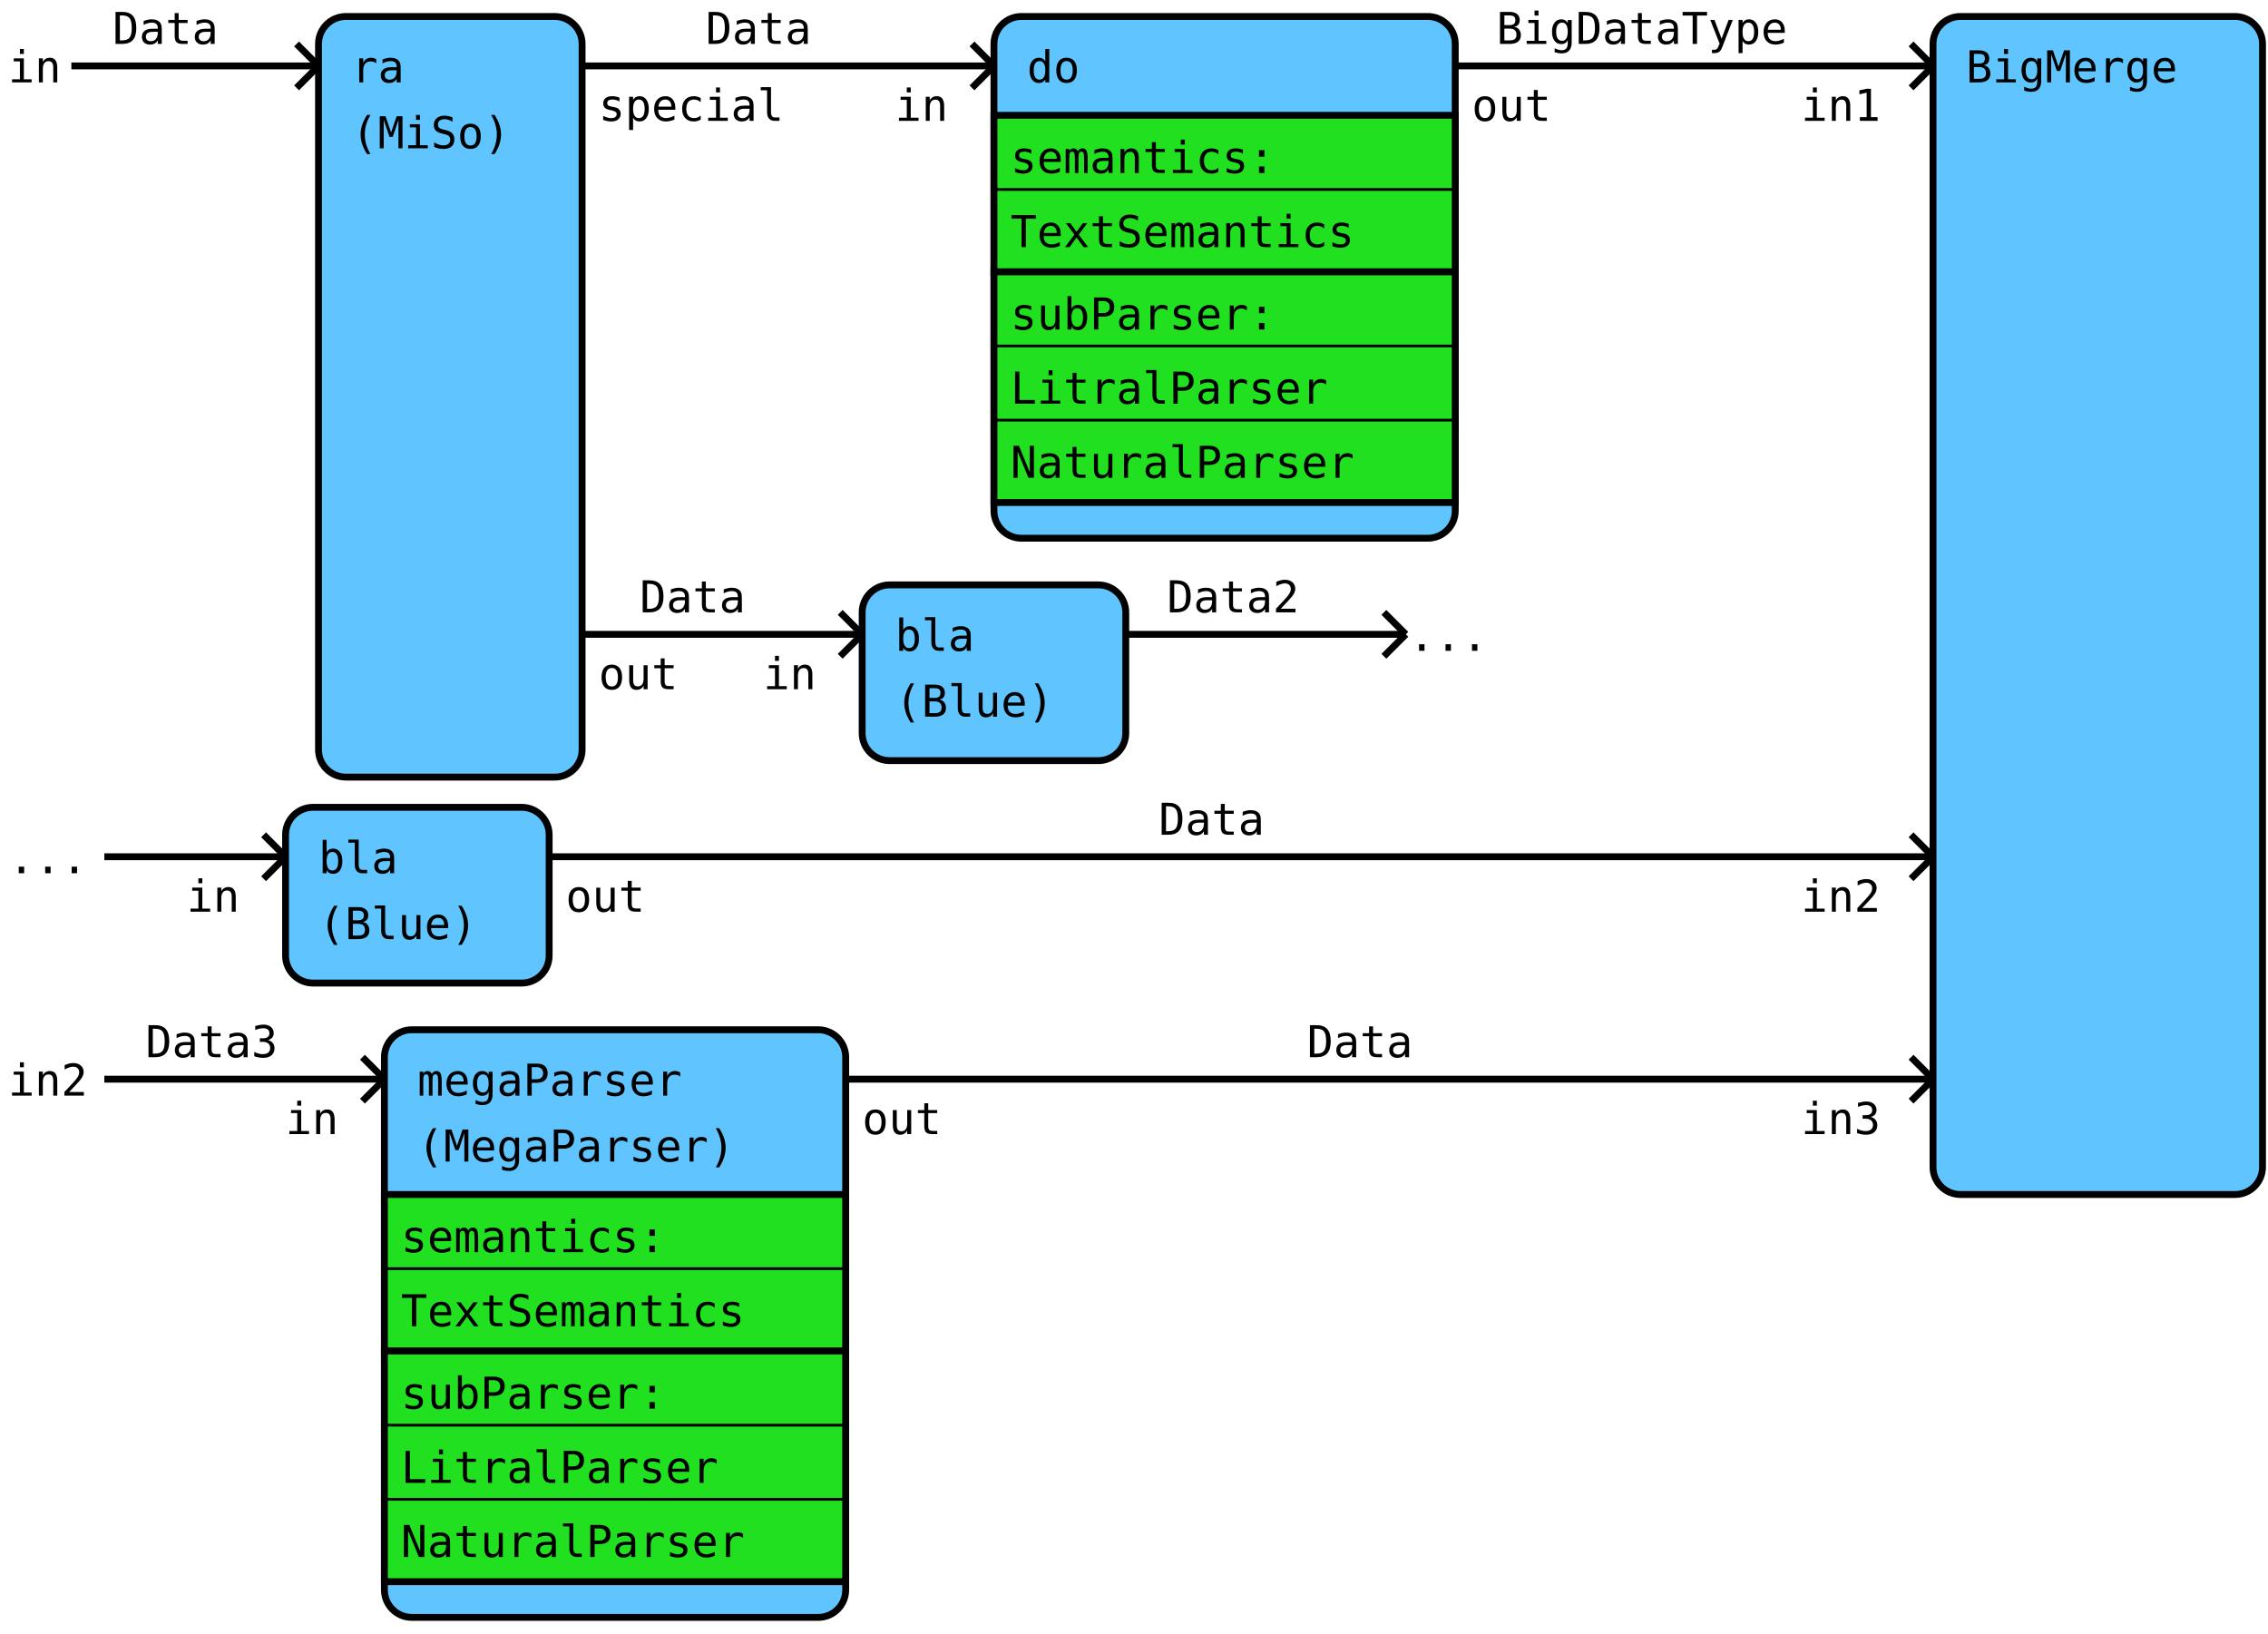
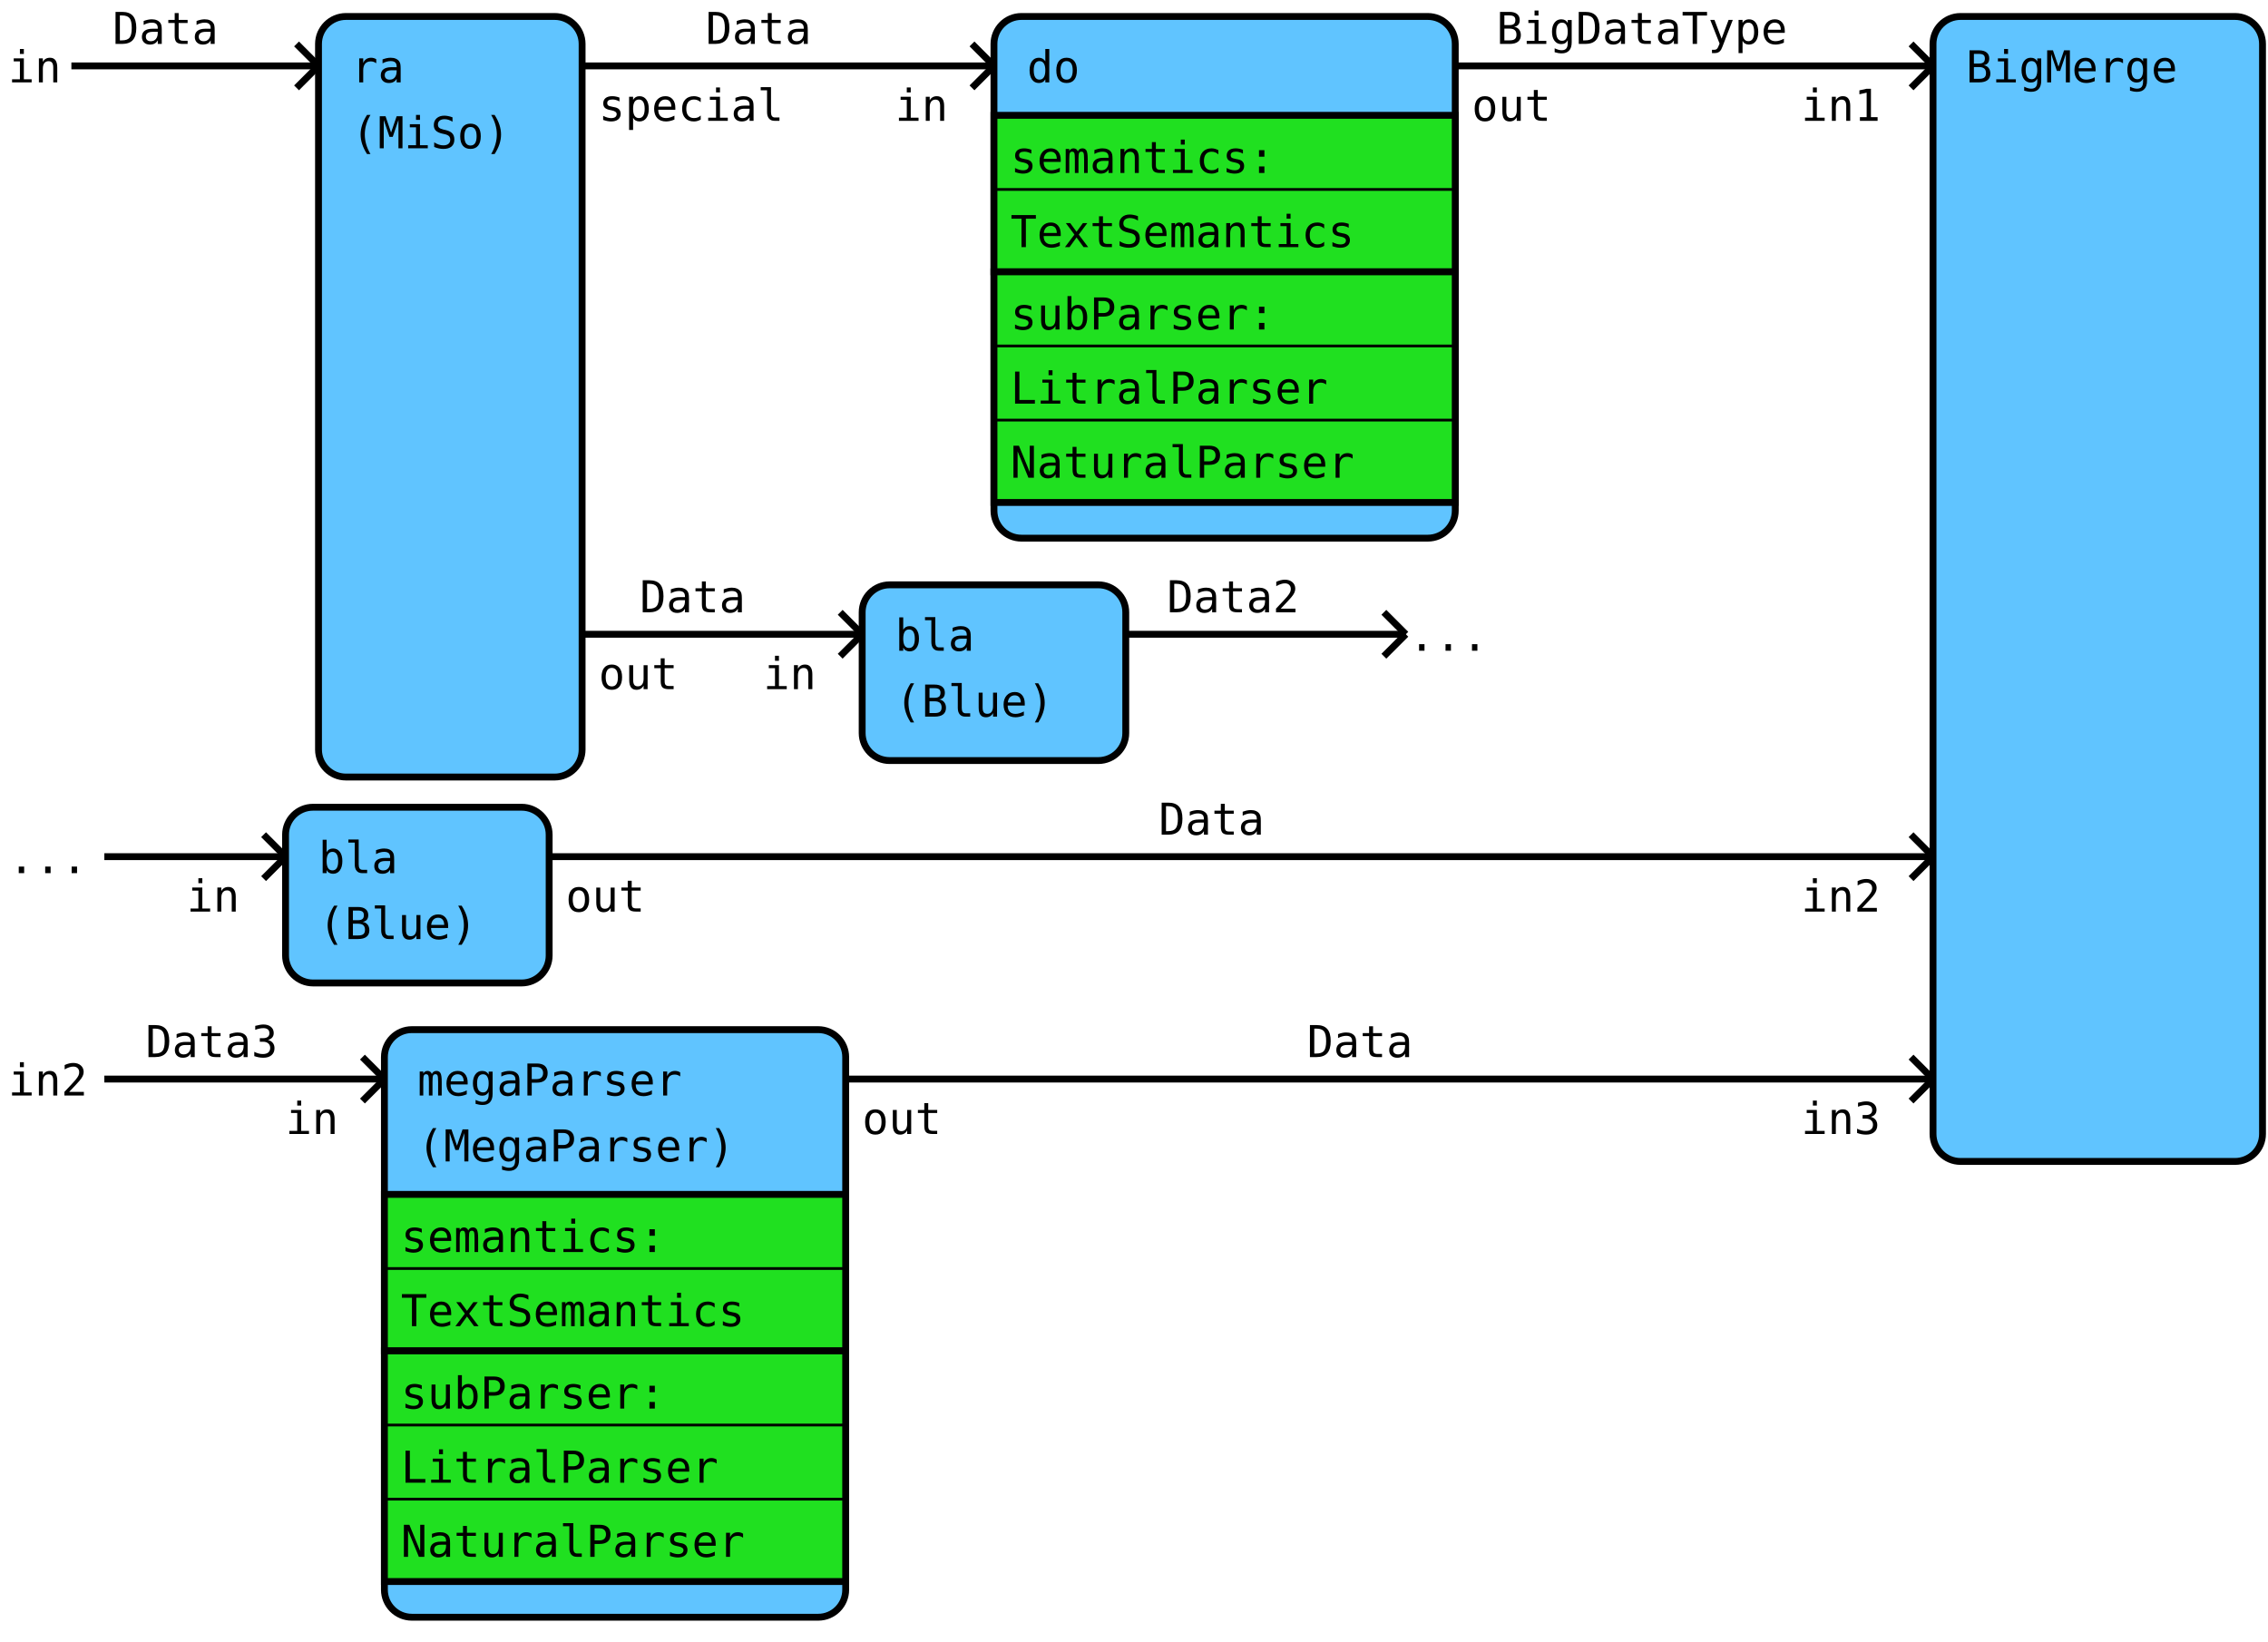
- <svg xmlns="http://www.w3.org/2000/svg" version="1.1" width="826px" height="595px">
-   <rect fill="rgb(255,255,255)" fill-opacity="1" stroke="none" stroke-opacity="1" stroke-width="0.0" width="826" height="595" x="0" y="0" />
+ <svg xmlns="http://www.w3.org/2000/svg" version="1.1" width="826px" height="598px">
+   <rect fill="rgb(255,255,255)" fill-opacity="1" stroke="none" stroke-opacity="1" stroke-width="0.0" width="826" height="598" x="0" y="0" />
  <line stroke="rgb(0,0,0)" stroke-opacity="1.0" stroke-width="2.5" x1="26" y1="24" x2="116" y2="24" />
  <line stroke="rgb(0,0,0)" stroke-opacity="1.0" stroke-width="2.5" x1="108" y1="16" x2="116" y2="24" />
  <line stroke="rgb(0,0,0)" stroke-opacity="1.0" stroke-width="2.5" x1="108" y1="32" x2="116" y2="24" />
  <line stroke="rgb(0,0,0)" stroke-opacity="1.0" stroke-width="2.5" x1="212" y1="24" x2="362" y2="24" />
  <line stroke="rgb(0,0,0)" stroke-opacity="1.0" stroke-width="2.5" x1="354" y1="16" x2="362" y2="24" />
  <line stroke="rgb(0,0,0)" stroke-opacity="1.0" stroke-width="2.5" x1="354" y1="32" x2="362" y2="24" />
  <line stroke="rgb(0,0,0)" stroke-opacity="1.0" stroke-width="2.5" x1="530" y1="24" x2="704" y2="24" />
  <line stroke="rgb(0,0,0)" stroke-opacity="1.0" stroke-width="2.5" x1="696" y1="16" x2="704" y2="24" />
  <line stroke="rgb(0,0,0)" stroke-opacity="1.0" stroke-width="2.5" x1="696" y1="32" x2="704" y2="24" />
  <line stroke="rgb(0,0,0)" stroke-opacity="1.0" stroke-width="2.5" x1="212" y1="231" x2="314" y2="231" />
  <line stroke="rgb(0,0,0)" stroke-opacity="1.0" stroke-width="2.5" x1="306" y1="223" x2="314" y2="231" />
  <line stroke="rgb(0,0,0)" stroke-opacity="1.0" stroke-width="2.5" x1="306" y1="239" x2="314" y2="231" />
  <line stroke="rgb(0,0,0)" stroke-opacity="1.0" stroke-width="2.5" x1="410" y1="231" x2="512" y2="231" />
  <line stroke="rgb(0,0,0)" stroke-opacity="1.0" stroke-width="2.5" x1="504" y1="223" x2="512" y2="231" />
  <line stroke="rgb(0,0,0)" stroke-opacity="1.0" stroke-width="2.5" x1="504" y1="239" x2="512" y2="231" />
  <line stroke="rgb(0,0,0)" stroke-opacity="1.0" stroke-width="2.5" x1="38" y1="312" x2="104" y2="312" />
  <line stroke="rgb(0,0,0)" stroke-opacity="1.0" stroke-width="2.5" x1="96" y1="304" x2="104" y2="312" />
  <line stroke="rgb(0,0,0)" stroke-opacity="1.0" stroke-width="2.5" x1="96" y1="320" x2="104" y2="312" />
  <line stroke="rgb(0,0,0)" stroke-opacity="1.0" stroke-width="2.5" x1="200" y1="312" x2="704" y2="312" />
  <line stroke="rgb(0,0,0)" stroke-opacity="1.0" stroke-width="2.5" x1="696" y1="304" x2="704" y2="312" />
  <line stroke="rgb(0,0,0)" stroke-opacity="1.0" stroke-width="2.5" x1="696" y1="320" x2="704" y2="312" />
  <line stroke="rgb(0,0,0)" stroke-opacity="1.0" stroke-width="2.5" x1="38" y1="393" x2="140" y2="393" />
  <line stroke="rgb(0,0,0)" stroke-opacity="1.0" stroke-width="2.5" x1="132" y1="385" x2="140" y2="393" />
  <line stroke="rgb(0,0,0)" stroke-opacity="1.0" stroke-width="2.5" x1="132" y1="401" x2="140" y2="393" />
  <line stroke="rgb(0,0,0)" stroke-opacity="1.0" stroke-width="2.5" x1="308" y1="393" x2="704" y2="393" />
  <line stroke="rgb(0,0,0)" stroke-opacity="1.0" stroke-width="2.5" x1="696" y1="385" x2="704" y2="393" />
  <line stroke="rgb(0,0,0)" stroke-opacity="1.0" stroke-width="2.5" x1="696" y1="401" x2="704" y2="393" />
  <rect fill="rgb(96,196,255)" fill-opacity="1.0" stroke="rgb(0,0,0)" stroke-opacity="1.0" stroke-width="2.5" width="96" height="277" x="116" y="6" rx="10" ry="10" />
  <rect fill="rgb(96,196,255)" fill-opacity="1.0" stroke="rgb(0,0,0)" stroke-opacity="1.0" stroke-width="2.5" width="168" height="190" x="362" y="6" rx="10" ry="10" />
  <rect fill="rgb(32,224,32)" fill-opacity="1.0" stroke="rgb(0,0,0)" stroke-opacity="1.0" stroke-width="2.5" width="168" height="57" x="362" y="42" />
  <rect fill="rgb(32,224,32)" fill-opacity="1.0" stroke="rgb(0,0,0)" stroke-opacity="1.0" stroke-width="2.5" width="168" height="84" x="362" y="99" />
  <rect fill="rgb(96,196,255)" fill-opacity="1.0" stroke="rgb(0,0,0)" stroke-opacity="1.0" stroke-width="2.5" width="96" height="64" x="314" y="213" rx="10" ry="10" />
  <rect fill="rgb(96,196,255)" fill-opacity="1.0" stroke="rgb(0,0,0)" stroke-opacity="1.0" stroke-width="2.5" width="96" height="64" x="104" y="294" rx="10" ry="10" />
  <rect fill="rgb(96,196,255)" fill-opacity="1.0" stroke="rgb(0,0,0)" stroke-opacity="1.0" stroke-width="2.5" width="168" height="214" x="140" y="375" rx="10" ry="10" />
  <rect fill="rgb(32,224,32)" fill-opacity="1.0" stroke="rgb(0,0,0)" stroke-opacity="1.0" stroke-width="2.5" width="168" height="57" x="140" y="435" />
  <rect fill="rgb(32,224,32)" fill-opacity="1.0" stroke="rgb(0,0,0)" stroke-opacity="1.0" stroke-width="2.5" width="168" height="84" x="140" y="492" />
-   <rect fill="rgb(96,196,255)" fill-opacity="1.0" stroke="rgb(0,0,0)" stroke-opacity="1.0" stroke-width="2.5" width="120" height="429" x="704" y="6" rx="10" ry="10" />
+   <rect fill="rgb(96,196,255)" fill-opacity="1.0" stroke="rgb(0,0,0)" stroke-opacity="1.0" stroke-width="2.5" width="120" height="417" x="704" y="6" rx="10" ry="10" />
  <line stroke="rgb(0,0,0)" stroke-opacity="1.0" stroke-width="1.0" x1="362" y1="69" x2="530" y2="69" />
  <line stroke="rgb(0,0,0)" stroke-opacity="1.0" stroke-width="1.0" x1="362" y1="126" x2="530" y2="126" />
  <line stroke="rgb(0,0,0)" stroke-opacity="1.0" stroke-width="1.0" x1="362" y1="153" x2="530" y2="153" />
  <line stroke="rgb(0,0,0)" stroke-opacity="1.0" stroke-width="1.0" x1="140" y1="462" x2="308" y2="462" />
  <line stroke="rgb(0,0,0)" stroke-opacity="1.0" stroke-width="1.0" x1="140" y1="519" x2="308" y2="519" />
  <line stroke="rgb(0,0,0)" stroke-opacity="1.0" stroke-width="1.0" x1="140" y1="546" x2="308" y2="546" />
  <text fill="rgb(0,0,0)" fill-opacity="1.0" font-family="monospace" font-size="16" x="3" y="30" textLength="22" lengthAdjust="spacingAndGlyphs">in</text>
  <text fill="rgb(0,0,0)" fill-opacity="1.0" font-family="monospace" font-size="16" x="41" y="16" textLength="48" lengthAdjust="spacingAndGlyphs">Data</text>
  <text fill="rgb(0,0,0)" fill-opacity="1.0" font-family="monospace" font-size="16" x="128" y="30" textLength="24" lengthAdjust="spacingAndGlyphs">ra</text>
  <text fill="rgb(0,0,0)" fill-opacity="1.0" font-family="monospace" font-size="16" x="128" y="54" textLength="72" lengthAdjust="spacingAndGlyphs">(MiSo)</text>
  <text fill="rgb(0,0,0)" fill-opacity="1.0" font-family="monospace" font-size="16" x="218" y="44" textLength="84" lengthAdjust="spacingAndGlyphs">special</text>
  <text fill="rgb(0,0,0)" fill-opacity="1.0" font-family="monospace" font-size="16" x="257" y="16" textLength="48" lengthAdjust="spacingAndGlyphs">Data</text>
  <text fill="rgb(0,0,0)" fill-opacity="1.0" font-family="monospace" font-size="16" x="326" y="44" textLength="24" lengthAdjust="spacingAndGlyphs">in</text>
  <text fill="rgb(0,0,0)" fill-opacity="1.0" font-family="monospace" font-size="16" x="374" y="30" textLength="24" lengthAdjust="spacingAndGlyphs">do</text>
  <text fill="rgb(0,0,0)" fill-opacity="1.0" font-family="monospace" font-size="16" x="368" y="63" textLength="120" lengthAdjust="spacingAndGlyphs">semantics:</text>
  <text fill="rgb(0,0,0)" fill-opacity="1.0" font-family="monospace" font-size="16" x="368" y="90" textLength="156" lengthAdjust="spacingAndGlyphs">TextSemantics</text>
  <text fill="rgb(0,0,0)" fill-opacity="1.0" font-family="monospace" font-size="16" x="368" y="120" textLength="120" lengthAdjust="spacingAndGlyphs">subParser:</text>
  <text fill="rgb(0,0,0)" fill-opacity="1.0" font-family="monospace" font-size="16" x="368" y="147" textLength="144" lengthAdjust="spacingAndGlyphs">LitralParser</text>
  <text fill="rgb(0,0,0)" fill-opacity="1.0" font-family="monospace" font-size="16" x="368" y="174" textLength="156" lengthAdjust="spacingAndGlyphs">NaturalParser</text>
  <text fill="rgb(0,0,0)" fill-opacity="1.0" font-family="monospace" font-size="16" x="536" y="44" textLength="36" lengthAdjust="spacingAndGlyphs">out</text>
  <text fill="rgb(0,0,0)" fill-opacity="1.0" font-family="monospace" font-size="16" x="545" y="16" textLength="132" lengthAdjust="spacingAndGlyphs">BigDataType</text>
  <text fill="rgb(0,0,0)" fill-opacity="1.0" font-family="monospace" font-size="16" x="656" y="44" textLength="36" lengthAdjust="spacingAndGlyphs">in1</text>
  <text fill="rgb(0,0,0)" fill-opacity="1.0" font-family="monospace" font-size="16" x="218" y="251" textLength="36" lengthAdjust="spacingAndGlyphs">out</text>
  <text fill="rgb(0,0,0)" fill-opacity="1.0" font-family="monospace" font-size="16" x="233" y="223" textLength="48" lengthAdjust="spacingAndGlyphs">Data</text>
  <text fill="rgb(0,0,0)" fill-opacity="1.0" font-family="monospace" font-size="16" x="278" y="251" textLength="24" lengthAdjust="spacingAndGlyphs">in</text>
  <text fill="rgb(0,0,0)" fill-opacity="1.0" font-family="monospace" font-size="16" x="326" y="237" textLength="36" lengthAdjust="spacingAndGlyphs">bla</text>
  <text fill="rgb(0,0,0)" fill-opacity="1.0" font-family="monospace" font-size="16" x="326" y="261" textLength="72" lengthAdjust="spacingAndGlyphs">(Blue)</text>
  <text fill="rgb(0,0,0)" fill-opacity="1.0" font-family="monospace" font-size="16" x="425" y="223" textLength="60" lengthAdjust="spacingAndGlyphs">Data2</text>
  <text fill="rgb(0,0,0)" fill-opacity="1.0" font-family="monospace" font-size="16" x="513" y="237" textLength="34" lengthAdjust="spacingAndGlyphs">...</text>
  <text fill="rgb(0,0,0)" fill-opacity="1.0" font-family="monospace" font-size="16" x="3" y="318" textLength="34" lengthAdjust="spacingAndGlyphs">...</text>
  <text fill="rgb(0,0,0)" fill-opacity="1.0" font-family="monospace" font-size="16" x="68" y="332" textLength="24" lengthAdjust="spacingAndGlyphs">in</text>
  <text fill="rgb(0,0,0)" fill-opacity="1.0" font-family="monospace" font-size="16" x="116" y="318" textLength="36" lengthAdjust="spacingAndGlyphs">bla</text>
  <text fill="rgb(0,0,0)" fill-opacity="1.0" font-family="monospace" font-size="16" x="116" y="342" textLength="72" lengthAdjust="spacingAndGlyphs">(Blue)</text>
  <text fill="rgb(0,0,0)" fill-opacity="1.0" font-family="monospace" font-size="16" x="206" y="332" textLength="36" lengthAdjust="spacingAndGlyphs">out</text>
  <text fill="rgb(0,0,0)" fill-opacity="1.0" font-family="monospace" font-size="16" x="422" y="304" textLength="48" lengthAdjust="spacingAndGlyphs">Data</text>
  <text fill="rgb(0,0,0)" fill-opacity="1.0" font-family="monospace" font-size="16" x="656" y="332" textLength="36" lengthAdjust="spacingAndGlyphs">in2</text>
  <text fill="rgb(0,0,0)" fill-opacity="1.0" font-family="monospace" font-size="16" x="3" y="399" textLength="34" lengthAdjust="spacingAndGlyphs">in2</text>
  <text fill="rgb(0,0,0)" fill-opacity="1.0" font-family="monospace" font-size="16" x="53" y="385" textLength="60" lengthAdjust="spacingAndGlyphs">Data3</text>
  <text fill="rgb(0,0,0)" fill-opacity="1.0" font-family="monospace" font-size="16" x="104" y="413" textLength="24" lengthAdjust="spacingAndGlyphs">in</text>
  <text fill="rgb(0,0,0)" fill-opacity="1.0" font-family="monospace" font-size="16" x="152" y="399" textLength="120" lengthAdjust="spacingAndGlyphs">megaParser</text>
  <text fill="rgb(0,0,0)" fill-opacity="1.0" font-family="monospace" font-size="16" x="152" y="423" textLength="144" lengthAdjust="spacingAndGlyphs">(MegaParser)</text>
  <text fill="rgb(0,0,0)" fill-opacity="1.0" font-family="monospace" font-size="16" x="146" y="456" textLength="120" lengthAdjust="spacingAndGlyphs">semantics:</text>
  <text fill="rgb(0,0,0)" fill-opacity="1.0" font-family="monospace" font-size="16" x="146" y="483" textLength="156" lengthAdjust="spacingAndGlyphs">TextSemantics</text>
  <text fill="rgb(0,0,0)" fill-opacity="1.0" font-family="monospace" font-size="16" x="146" y="513" textLength="120" lengthAdjust="spacingAndGlyphs">subParser:</text>
  <text fill="rgb(0,0,0)" fill-opacity="1.0" font-family="monospace" font-size="16" x="146" y="540" textLength="144" lengthAdjust="spacingAndGlyphs">LitralParser</text>
  <text fill="rgb(0,0,0)" fill-opacity="1.0" font-family="monospace" font-size="16" x="146" y="567" textLength="156" lengthAdjust="spacingAndGlyphs">NaturalParser</text>
  <text fill="rgb(0,0,0)" fill-opacity="1.0" font-family="monospace" font-size="16" x="314" y="413" textLength="36" lengthAdjust="spacingAndGlyphs">out</text>
  <text fill="rgb(0,0,0)" fill-opacity="1.0" font-family="monospace" font-size="16" x="476" y="385" textLength="48" lengthAdjust="spacingAndGlyphs">Data</text>
  <text fill="rgb(0,0,0)" fill-opacity="1.0" font-family="monospace" font-size="16" x="656" y="413" textLength="36" lengthAdjust="spacingAndGlyphs">in3</text>
  <text fill="rgb(0,0,0)" fill-opacity="1.0" font-family="monospace" font-size="16" x="716" y="30" textLength="96" lengthAdjust="spacingAndGlyphs">BigMerge</text>
</svg>
